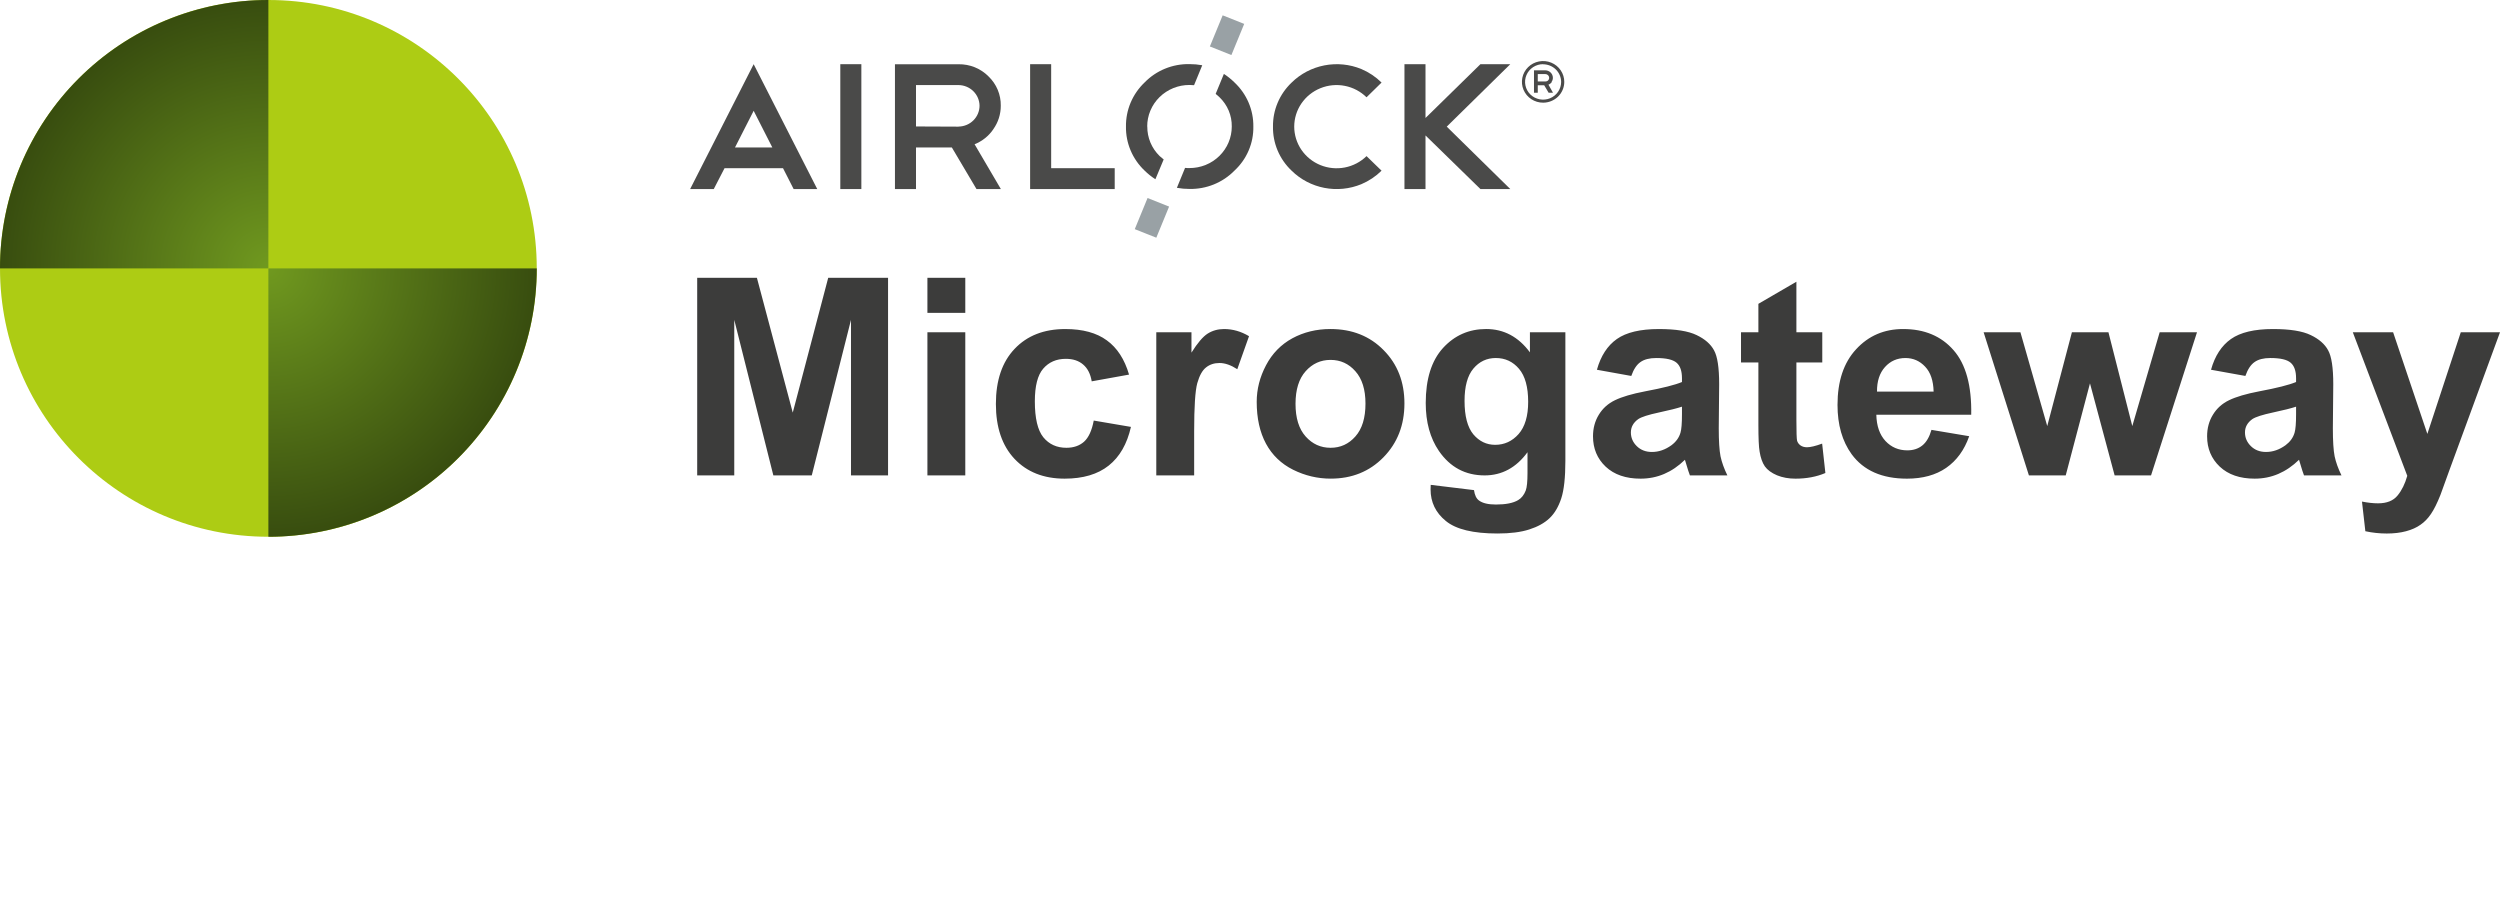
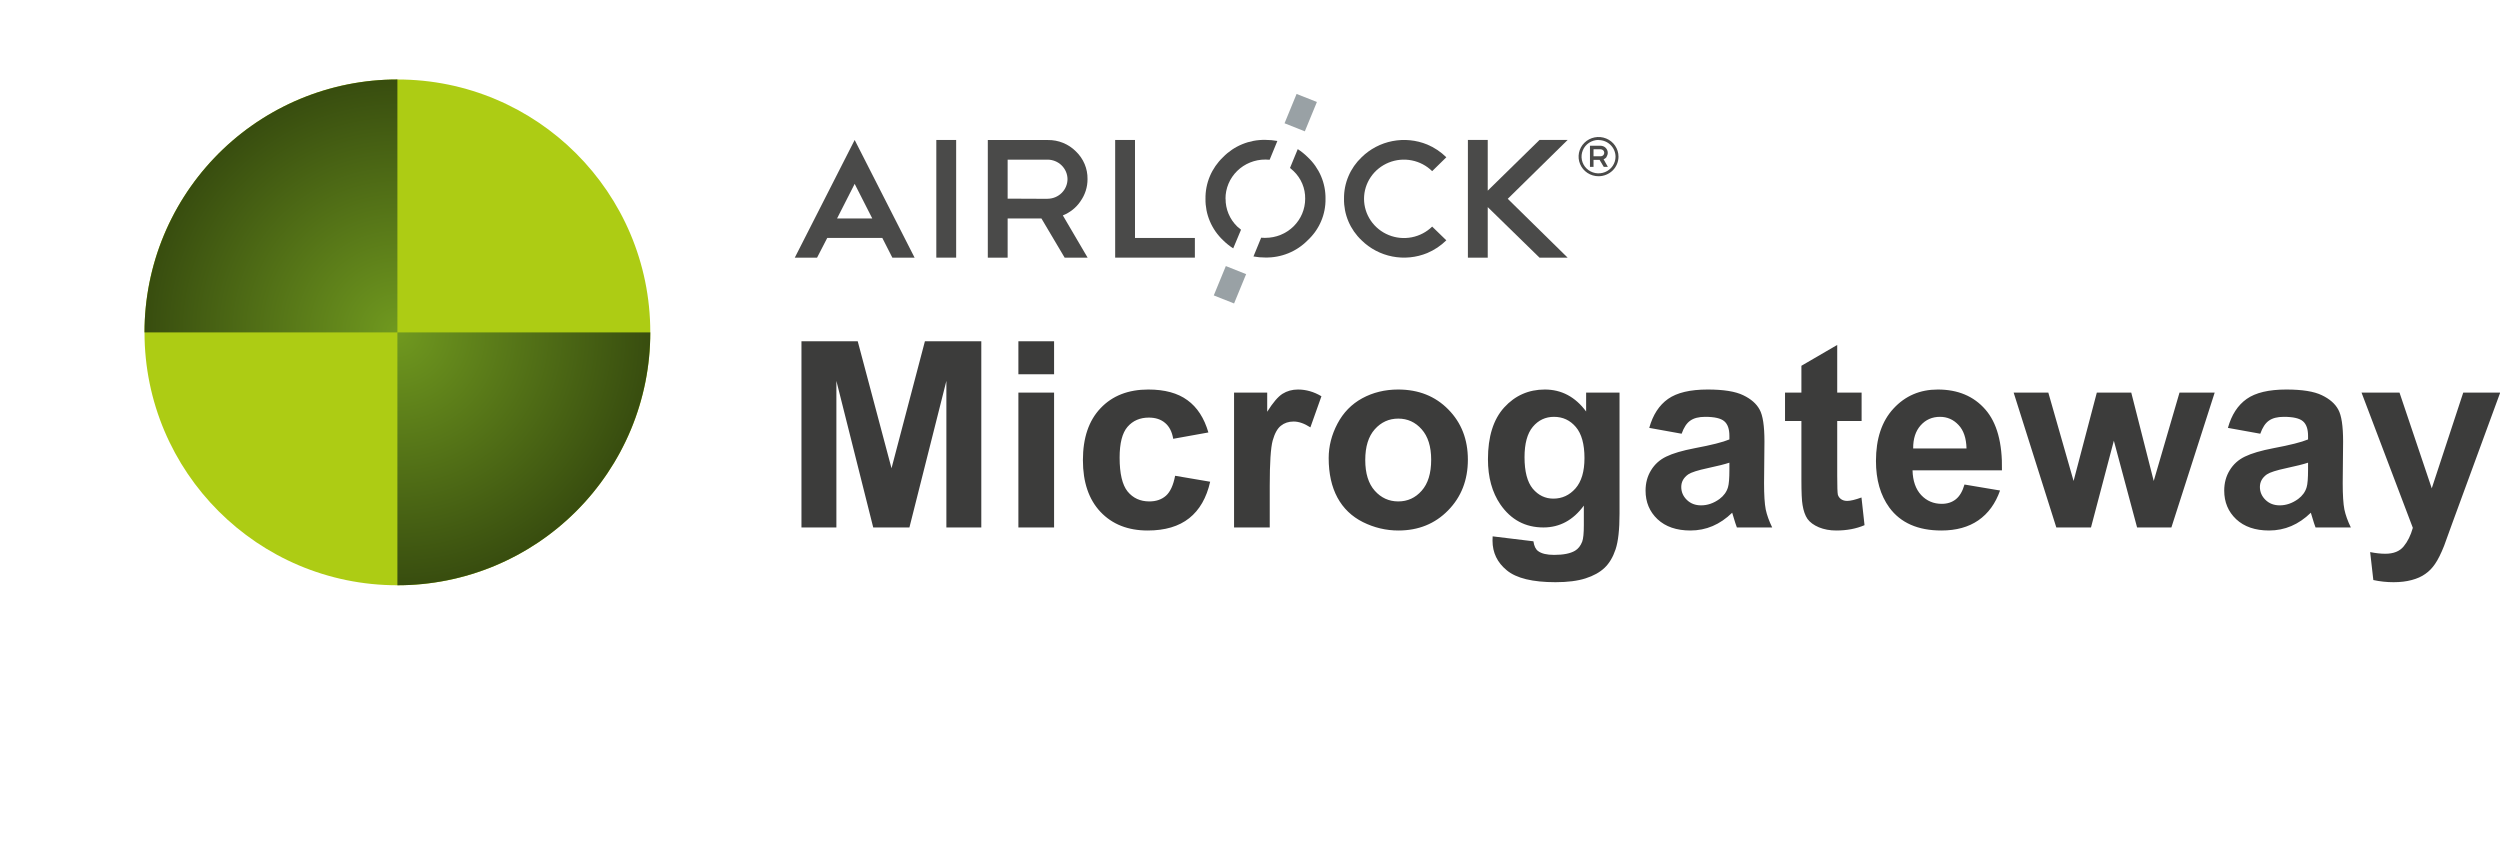
- <svg xmlns="http://www.w3.org/2000/svg" width="326.029" height="120" viewBox="0 0 326.029 120" fill="none" version="1.1" id="svg17">
-   <g opacity="0.8" id="g11" transform="translate(-20,-11)">
-     <path d="m 216.959,19.371 h -3.894 l -7.162,7.016 v -7.016 h -2.746 v 16.285 h 2.746 v -6.992 l 7.162,6.992 h 3.894 l -8.286,-8.141 z" fill="#1d1d1b" id="path1" />
-     <path d="m 188.445,21.767 c -0.784,0.744 -1.404,1.638 -1.822,2.627 -0.419,0.989 -0.626,2.051 -0.611,3.122 -0.018,1.071 0.189,2.133 0.607,3.122 0.419,0.989 1.04,1.882 1.826,2.623 1.166,1.147 2.652,1.928 4.271,2.241 1.619,0.313 3.296,0.146 4.817,-0.481 0.985,-0.417 1.88,-1.014 2.638,-1.76 l -1.959,-1.902 c -0.774,0.758 -1.758,1.273 -2.83,1.482 -1.071,0.208 -2.181,0.1 -3.189,-0.311 -1.009,-0.411 -1.871,-1.107 -2.478,-1.999 -0.607,-0.892 -0.932,-1.941 -0.933,-3.015 0,-1.074 0.325,-2.123 0.933,-3.016 0.607,-0.892 1.47,-1.587 2.48,-1.997 1.01,-0.41 2.12,-0.516 3.191,-0.305 1.071,0.211 2.055,0.73 2.826,1.49 l 1.959,-1.922 c -0.757,-0.748 -1.652,-1.347 -2.638,-1.764 -1.522,-0.625 -3.198,-0.79 -4.817,-0.476 -1.618,0.314 -3.105,1.094 -4.271,2.24 z" fill="#1d1d1b" id="path2" />
-     <path d="m 154.339,35.657 h 11.031 v -2.723 h -8.286 V 19.371 h -2.745 z" fill="#1d1d1b" id="path3" />
-     <path d="m 144.997,27.516 -5.54,-0.024 v -5.398 h 5.54 c 0.725,0.006 1.419,0.291 1.932,0.794 0.513,0.503 0.806,1.184 0.814,1.897 -0.001,0.718 -0.29,1.406 -0.804,1.916 -0.514,0.51 -1.212,0.8 -1.942,0.807 z m 4.536,0.343 c 0.644,-0.9 0.987,-1.974 0.98,-3.074 0.012,-0.712 -0.124,-1.419 -0.4,-2.077 -0.277,-0.658 -0.687,-1.254 -1.206,-1.751 -0.505,-0.509 -1.11,-0.912 -1.779,-1.183 -0.669,-0.271 -1.387,-0.406 -2.111,-0.395 h -8.305 v 16.277 h 2.745 v -5.422 h 4.677 l 3.212,5.422 h 3.179 l -3.428,-5.844 c 0.992,-0.394 1.841,-1.072 2.436,-1.945" fill="#1d1d1b" id="path4" />
-     <path d="m 132.332,19.371 h -2.746 v 16.285 h 2.746 z" fill="#1d1d1b" id="path5" />
-     <path d="m 118.286,25.448 2.436,4.787 h -4.873 z M 110,35.657 h 3.083 l 1.405,-2.723 h 7.627 l 1.385,2.723 h 3.079 l -8.293,-16.285 z" fill="#1d1d1b" id="path6" />
-     <path d="m 180.99,21.751 c -0.42,-0.417 -0.883,-0.79 -1.381,-1.113 l -1.072,2.604 c 0.172,0.136 0.337,0.281 0.494,0.434 0.519,0.497 0.929,1.092 1.206,1.751 0.276,0.658 0.412,1.365 0.4,2.077 0,0.712 -0.142,1.417 -0.419,2.074 -0.277,0.658 -0.684,1.255 -1.196,1.758 -0.512,0.503 -1.121,0.901 -1.79,1.173 -0.669,0.271 -1.387,0.41 -2.111,0.409 -0.197,0 -0.401,0 -0.574,-0.024 l -1.068,2.6 c 0.542,0.099 1.091,0.148 1.642,0.146 1.093,0.021 2.179,-0.181 3.189,-0.593 1.01,-0.411 1.922,-1.024 2.68,-1.798 0.794,-0.737 1.424,-1.628 1.847,-2.617 0.424,-0.989 0.633,-2.055 0.614,-3.128 0.013,-1.074 -0.198,-2.139 -0.621,-3.128 -0.423,-0.99 -1.05,-1.883 -1.84,-2.625 z m -11.381,5.753 c -0.003,-0.713 0.138,-1.419 0.415,-2.078 0.276,-0.659 0.682,-1.258 1.195,-1.762 0.513,-0.504 1.122,-0.903 1.792,-1.175 0.67,-0.272 1.389,-0.41 2.114,-0.407 0.198,-7e-4 0.397,0.009 0.594,0.028 l 1.068,-2.6 c -0.548,-0.101 -1.104,-0.151 -1.662,-0.15 -1.091,-0.021 -2.174,0.181 -3.181,0.592 -1.008,0.411 -1.918,1.024 -2.672,1.799 -0.784,0.745 -1.403,1.64 -1.822,2.629 -0.418,0.99 -0.626,2.053 -0.611,3.124 -0.017,1.071 0.19,2.133 0.609,3.122 0.418,0.988 1.039,1.882 1.824,2.624 0.426,0.423 0.897,0.8 1.405,1.125 l 1.08,-2.581 c -0.184,-0.14 -0.361,-0.288 -0.53,-0.446 -0.515,-0.503 -0.923,-1.102 -1.199,-1.762 -0.275,-0.66 -0.414,-1.368 -0.407,-2.082" fill="#1d1d1b" id="path7" />
-     <path d="m 169.655,36.823 -1.669,4.061 2.81,1.116 1.669,-4.061 z" fill="#808a8e" id="path8" />
-     <path d="m 179.449,13 -1.669,4.061 2.81,1.116 1.669,-4.061 z" fill="#808a8e" id="path9" />
-     <path d="m 221.535,21.628 h -0.991 v -0.967 h 0.991 c 0.13,0 0.255,0.051 0.348,0.141 0.092,0.09 0.145,0.213 0.146,0.341 0.001,0.065 -0.011,0.129 -0.036,0.188 -0.025,0.06 -0.062,0.114 -0.109,0.159 -0.046,0.045 -0.1,0.081 -0.16,0.104 -0.06,0.024 -0.124,0.035 -0.189,0.034 z m 0.803,0.063 c 0.116,-0.162 0.178,-0.355 0.176,-0.552 -0.003,-0.255 -0.107,-0.498 -0.29,-0.679 -0.182,-0.18 -0.43,-0.284 -0.689,-0.288 h -1.485 v 2.92 h 0.494 v -0.971 h 0.838 l 0.575,0.971 h 0.57 l -0.591,-1.05 c 0.179,-0.069 0.332,-0.19 0.438,-0.347" fill="#1d1d1b" id="path10" />
-     <path d="m 221.238,24.391 c -0.546,0 -1.081,-0.159 -1.535,-0.458 -0.454,-0.298 -0.808,-0.723 -1.017,-1.219 -0.209,-0.496 -0.263,-1.042 -0.156,-1.569 0.106,-0.527 0.37,-1.01 0.757,-1.39 0.386,-0.38 0.879,-0.638 1.415,-0.742 0.536,-0.104 1.091,-0.05 1.596,0.156 0.505,0.206 0.936,0.555 1.238,1.002 0.303,0.447 0.465,0.972 0.464,1.509 -0.001,0.719 -0.293,1.409 -0.81,1.917 -0.518,0.508 -1.22,0.794 -1.952,0.794 z m 0,-5.023 c -0.465,0 -0.92,0.136 -1.307,0.39 -0.387,0.254 -0.688,0.615 -0.866,1.038 -0.178,0.422 -0.225,0.887 -0.134,1.336 0.091,0.449 0.315,0.861 0.644,1.184 0.329,0.323 0.748,0.544 1.204,0.633 0.456,0.089 0.93,0.043 1.36,-0.132 0.429,-0.175 0.797,-0.471 1.055,-0.852 0.258,-0.38 0.397,-0.827 0.397,-1.285 -0.006,-0.61 -0.256,-1.194 -0.696,-1.624 -0.441,-0.43 -1.036,-0.672 -1.657,-0.673 z" fill="#1d1d1b" id="path11" />
+ <svg xmlns="http://www.w3.org/2000/svg" width="346" height="120" viewBox="0 0 346 120" fill="none">
+   <g opacity="0.8">
+     <path d="M216.959 19.371H213.065L205.903 26.387V19.371H203.157V35.657H205.903V28.664L213.065 35.657H216.959L208.673 27.516L216.959 19.371Z" fill="#1D1D1B" />
+     <path d="M188.445 21.767C187.661 22.511 187.041 23.405 186.623 24.394C186.204 25.383 185.997 26.445 186.012 27.516C185.994 28.586 186.201 29.649 186.619 30.638C187.038 31.626 187.659 32.519 188.445 33.261C189.611 34.409 191.097 35.189 192.716 35.502C194.335 35.816 196.012 35.648 197.533 35.021C198.518 34.604 199.413 34.007 200.171 33.261L198.212 31.359C197.438 32.117 196.454 32.633 195.382 32.841C194.311 33.049 193.201 32.941 192.193 32.53C191.184 32.119 190.322 31.423 189.715 30.531C189.108 29.638 188.783 28.589 188.782 27.516C188.782 26.442 189.107 25.393 189.715 24.5C190.322 23.608 191.185 22.913 192.195 22.503C193.205 22.093 194.315 21.987 195.386 22.198C196.457 22.409 197.441 22.928 198.212 23.688L200.171 21.767C199.414 21.018 198.519 20.42 197.533 20.003C196.011 19.378 194.335 19.212 192.716 19.526C191.098 19.841 189.611 20.62 188.445 21.767Z" fill="#1D1D1B" />
+     <path d="M154.339 35.657H165.37V32.934H157.084V19.371H154.339V35.657Z" fill="#1D1D1B" />
+     <path d="M144.997 27.516L139.457 27.492V22.094H144.997C145.722 22.1 146.416 22.386 146.929 22.889C147.442 23.392 147.735 24.073 147.743 24.785C147.742 25.503 147.453 26.191 146.939 26.701C146.425 27.211 145.727 27.501 144.997 27.508V27.516ZM149.533 27.859C150.177 26.96 150.52 25.885 150.513 24.785C150.525 24.073 150.389 23.366 150.113 22.708C149.836 22.05 149.426 21.454 148.907 20.958C148.402 20.448 147.797 20.046 147.128 19.774C146.459 19.503 145.741 19.368 145.017 19.379H136.712V35.657H139.457V30.235H144.134L147.346 35.657H150.525L147.097 29.812C148.089 29.418 148.938 28.741 149.533 27.867" fill="#1D1D1B" />
+     <path d="M132.332 19.371H129.586V35.657H132.332V19.371Z" fill="#1D1D1B" />
+     <path d="M118.286 25.448L120.722 30.235H115.849L118.286 25.448ZM110 35.657H113.083L114.488 32.934H122.115L123.5 35.657H126.579L118.286 19.371L110 35.657Z" fill="#1D1D1B" />
+     <path d="M180.99 21.751C180.57 21.334 180.107 20.961 179.609 20.638L178.537 23.242C178.709 23.378 178.874 23.523 179.031 23.676C179.55 24.173 179.96 24.769 180.237 25.427C180.513 26.085 180.649 26.792 180.637 27.504C180.637 28.216 180.495 28.921 180.218 29.578C179.941 30.236 179.534 30.833 179.022 31.336C178.51 31.839 177.901 32.238 177.232 32.509C176.563 32.781 175.845 32.919 175.121 32.918C174.924 32.918 174.72 32.918 174.547 32.894L173.479 35.495C174.021 35.594 174.57 35.643 175.121 35.641C176.214 35.661 177.3 35.459 178.31 35.048C179.32 34.636 180.232 34.024 180.99 33.249C181.784 32.513 182.414 31.621 182.837 30.632C183.261 29.643 183.47 28.577 183.451 27.504C183.464 26.43 183.253 25.365 182.83 24.375C182.407 23.386 181.78 22.492 180.99 21.751ZM169.609 27.504C169.606 26.791 169.747 26.085 170.024 25.426C170.3 24.767 170.706 24.168 171.219 23.664C171.732 23.16 172.341 22.761 173.011 22.49C173.681 22.218 174.4 22.08 175.125 22.082C175.323 22.081 175.522 22.091 175.719 22.11L176.787 19.509C176.239 19.409 175.683 19.358 175.125 19.36C174.034 19.338 172.951 19.54 171.944 19.952C170.936 20.363 170.026 20.976 169.272 21.751C168.488 22.496 167.869 23.39 167.45 24.38C167.032 25.369 166.824 26.433 166.839 27.504C166.822 28.575 167.029 29.637 167.448 30.625C167.866 31.614 168.487 32.507 169.272 33.249C169.698 33.673 170.169 34.05 170.677 34.374L171.757 31.793C171.573 31.654 171.396 31.505 171.227 31.347C170.712 30.845 170.304 30.246 170.028 29.586C169.753 28.925 169.614 28.218 169.621 27.504" fill="#1D1D1B" />
+     <path d="M169.655 36.823L167.986 40.884L170.796 42L172.465 37.939L169.655 36.823Z" fill="#808A8E" />
+     <path d="M179.449 13L177.78 17.061L180.59 18.177L182.259 14.116L179.449 13Z" fill="#808A8E" />
+     <path d="M221.535 21.628H220.544V20.662H221.535C221.665 20.662 221.79 20.712 221.883 20.802C221.975 20.892 222.028 21.015 222.029 21.143C222.03 21.207 222.018 21.271 221.993 21.331C221.968 21.391 221.931 21.445 221.884 21.49C221.838 21.535 221.784 21.571 221.724 21.595C221.664 21.618 221.6 21.63 221.535 21.628ZM222.338 21.692C222.454 21.53 222.516 21.337 222.514 21.139C222.511 20.884 222.407 20.641 222.224 20.46C222.042 20.28 221.794 20.177 221.535 20.172H220.05V23.092H220.544V22.122H221.382L221.957 23.092H222.527L221.936 22.043C222.115 21.974 222.268 21.852 222.374 21.695" fill="#1D1D1B" />
+     <path d="M221.238 24.391C220.692 24.391 220.157 24.231 219.703 23.933C219.249 23.634 218.895 23.21 218.686 22.714C218.477 22.218 218.423 21.672 218.53 21.145C218.636 20.618 218.9 20.134 219.287 19.755C219.673 19.375 220.166 19.117 220.702 19.013C221.238 18.908 221.793 18.963 222.298 19.169C222.803 19.375 223.234 19.723 223.536 20.17C223.839 20.617 224.001 21.143 224 21.68C223.999 22.399 223.707 23.089 223.19 23.597C222.672 24.105 221.97 24.391 221.238 24.391ZM221.238 19.367C220.773 19.367 220.318 19.503 219.931 19.757C219.544 20.011 219.243 20.372 219.065 20.795C218.887 21.217 218.84 21.682 218.931 22.131C219.022 22.579 219.246 22.991 219.575 23.315C219.904 23.638 220.323 23.858 220.779 23.948C221.235 24.037 221.709 23.991 222.139 23.816C222.568 23.641 222.936 23.345 223.194 22.964C223.452 22.584 223.591 22.137 223.591 21.68C223.585 21.07 223.335 20.486 222.895 20.056C222.454 19.626 221.859 19.384 221.238 19.383V19.367Z" fill="#1D1D1B" />
  </g>
-   <circle cx="35" cy="35" r="35" fill="#adcc14" id="circle11" />
-   <path d="M 35,0 C 30.404,0 25.852,0.905 21.606,2.664 17.36,4.423 13.501,7.001 10.251,10.251 7.001,13.501 4.423,17.36 2.664,21.606 0.905,25.852 0,30.404 0,35 h 35 z" fill="url(#paint0_radial_1418_472)" id="path12" style="fill:url(#paint0_radial_1418_472)" />
-   <path d="m 35,70 c 4.596,0 9.148,-0.905 13.394,-2.664 4.246,-1.759 8.105,-4.337 11.355,-7.587 3.25,-3.25 5.828,-7.108 7.587,-11.355 C 69.095,44.148 70,39.596 70,35 H 35 Z" fill="url(#paint1_radial_1418_472)" id="path13" style="fill:url(#paint1_radial_1418_472)" />
-   <path d="M 90.922,62 V 36.23 h 7.787 l 4.676,17.578 4.623,-17.578 h 7.804 V 62 h -4.833 V 41.715 L 105.863,62 h -5.009 L 95.756,41.715 V 62 Z m 30.023,-21.199 v -4.57 h 4.94 v 4.57 z m 0,21.199 V 43.332 h 4.94 V 62 Z m 26.297,-13.148 -4.869,0.879 c -0.164,-0.973 -0.539,-1.705 -1.125,-2.197 -0.574,-0.492 -1.324,-0.738 -2.25,-0.738 -1.23,0 -2.215,0.428 -2.953,1.283 -0.727,0.844 -1.09,2.262 -1.09,4.254 0,2.215 0.369,3.779 1.107,4.693 0.75,0.914 1.752,1.371 3.006,1.371 0.938,0 1.705,-0.264 2.303,-0.791 0.598,-0.539 1.02,-1.459 1.266,-2.76 l 4.851,0.826 c -0.504,2.227 -1.47,3.908 -2.9,5.045 -1.43,1.137 -3.346,1.705 -5.748,1.705 -2.731,0 -4.91,-0.861 -6.539,-2.584 -1.617,-1.723 -2.426,-4.107 -2.426,-7.154 0,-3.082 0.814,-5.479 2.443,-7.189 1.629,-1.723 3.832,-2.584 6.61,-2.584 2.273,0 4.078,0.492 5.414,1.476 1.347,0.973 2.314,2.461 2.9,4.465 z M 155.732,62 h -4.939 V 43.332 h 4.588 v 2.654 c 0.785,-1.254 1.488,-2.08 2.109,-2.478 0.633,-0.398 1.348,-0.598 2.145,-0.598 1.125,0 2.209,0.31 3.252,0.932 l -1.53,4.307 c -0.832,-0.539 -1.605,-0.809 -2.32,-0.809 -0.691,0 -1.277,0.193 -1.758,0.58 -0.48,0.375 -0.861,1.061 -1.142,2.057 -0.27,0.996 -0.405,3.082 -0.405,6.258 z m 8.157,-9.598 c 0,-1.641 0.404,-3.228 1.213,-4.764 0.808,-1.535 1.951,-2.707 3.427,-3.516 1.489,-0.808 3.147,-1.213 4.975,-1.213 2.824,0 5.139,0.92 6.943,2.76 1.805,1.828 2.707,4.143 2.707,6.943 0,2.824 -0.914,5.168 -2.742,7.031 -1.816,1.852 -4.107,2.777 -6.873,2.777 -1.711,0 -3.346,-0.387 -4.904,-1.16 -1.547,-0.773 -2.725,-1.904 -3.533,-3.393 -0.809,-1.5 -1.213,-3.322 -1.213,-5.467 z m 5.062,0.264 c 0,1.852 0.44,3.269 1.319,4.254 0.878,0.984 1.962,1.477 3.251,1.477 1.29,0 2.368,-0.492 3.235,-1.477 0.879,-0.984 1.318,-2.414 1.318,-4.289 0,-1.828 -0.439,-3.234 -1.318,-4.219 -0.867,-0.984 -1.945,-1.477 -3.235,-1.477 -1.289,0 -2.373,0.492 -3.251,1.477 -0.879,0.984 -1.319,2.402 -1.319,4.254 z m 17.631,10.565 5.643,0.685 c 0.093,0.656 0.31,1.107 0.65,1.353 0.469,0.352 1.207,0.527 2.215,0.527 1.289,0 2.256,-0.193 2.9,-0.58 0.434,-0.258 0.762,-0.674 0.985,-1.248 0.152,-0.41 0.228,-1.166 0.228,-2.268 v -2.725 c -1.476,2.016 -3.34,3.023 -5.59,3.023 -2.508,0 -4.494,-1.06 -5.959,-3.182 -1.148,-1.676 -1.722,-3.762 -1.722,-6.258 0,-3.129 0.75,-5.519 2.25,-7.172 1.511,-1.652 3.386,-2.478 5.625,-2.478 2.308,0 4.213,1.014 5.713,3.041 V 43.332 h 4.623 v 16.752 c 0,2.203 -0.182,3.85 -0.545,4.939 -0.364,1.09 -0.873,1.945 -1.53,2.566 -0.656,0.621 -1.535,1.107 -2.636,1.459 -1.09,0.352 -2.473,0.527 -4.149,0.527 -3.164,0 -5.408,-0.545 -6.732,-1.635 -1.324,-1.078 -1.987,-2.449 -1.987,-4.113 0,-0.164 0.006,-0.363 0.018,-0.598 z m 4.412,-10.951 c 0,1.98 0.381,3.434 1.143,4.359 0.773,0.914 1.722,1.371 2.847,1.371 1.207,0 2.227,-0.469 3.059,-1.406 0.832,-0.949 1.248,-2.35 1.248,-4.201 0,-1.933 -0.398,-3.369 -1.195,-4.307 -0.797,-0.938 -1.805,-1.406 -3.024,-1.406 -1.183,0 -2.162,0.463 -2.935,1.389 -0.762,0.914 -1.143,2.314 -1.143,4.201 z m 21.744,-3.252 -4.482,-0.808 c 0.504,-1.805 1.371,-3.141 2.601,-4.008 1.231,-0.867 3.059,-1.301 5.485,-1.301 2.203,0 3.844,0.264 4.922,0.791 1.078,0.516 1.834,1.178 2.267,1.986 0.446,0.797 0.668,2.268 0.668,4.412 l -0.053,5.766 c 0,1.641 0.077,2.854 0.229,3.639 0.164,0.773 0.463,1.605 0.896,2.496 h -4.886 c -0.129,-0.328 -0.287,-0.815 -0.475,-1.459 -0.082,-0.293 -0.14,-0.486 -0.176,-0.58 -0.843,0.82 -1.746,1.436 -2.707,1.846 -0.961,0.41 -1.986,0.615 -3.076,0.615 -1.922,0 -3.439,-0.521 -4.553,-1.565 -1.101,-1.043 -1.652,-2.361 -1.652,-3.955 0,-1.055 0.252,-1.992 0.756,-2.812 0.504,-0.832 1.207,-1.465 2.109,-1.898 0.914,-0.445 2.227,-0.832 3.938,-1.16 2.308,-0.433 3.908,-0.838 4.799,-1.213 v -0.492 c 0,-0.949 -0.235,-1.623 -0.703,-2.022 -0.469,-0.41 -1.354,-0.615 -2.655,-0.615 -0.879,0 -1.564,0.176 -2.056,0.527 -0.493,0.34 -0.891,0.943 -1.196,1.81 z m 6.61,4.008 c -0.633,0.211 -1.635,0.463 -3.006,0.756 -1.371,0.293 -2.268,0.58 -2.69,0.861 -0.644,0.457 -0.966,1.037 -0.966,1.74 0,0.691 0.257,1.289 0.773,1.793 0.516,0.504 1.172,0.756 1.969,0.756 0.89,0 1.74,-0.293 2.549,-0.879 0.597,-0.445 0.99,-0.99 1.177,-1.635 0.129,-0.422 0.194,-1.225 0.194,-2.408 z m 18.298,-9.703 v 3.938 h -3.375 v 7.524 c 0,1.523 0.03,2.414 0.088,2.672 0.071,0.246 0.217,0.451 0.44,0.615 0.234,0.164 0.515,0.246 0.844,0.246 0.457,0 1.119,-0.158 1.986,-0.475 l 0.422,3.832 c -1.149,0.492 -2.449,0.738 -3.903,0.738 -0.89,0 -1.693,-0.146 -2.408,-0.44 -0.715,-0.305 -1.242,-0.691 -1.582,-1.16 -0.328,-0.48 -0.556,-1.125 -0.685,-1.934 -0.106,-0.574 -0.159,-1.734 -0.159,-3.481 v -8.139 h -2.267 V 43.332 h 2.267 v -3.709 l 4.957,-2.883 v 6.592 z m 14.239,12.727 4.922,0.826 c -0.633,1.805 -1.635,3.182 -3.006,4.131 -1.36,0.938 -3.065,1.406 -5.115,1.406 -3.247,0 -5.649,-1.061 -7.207,-3.182 -1.231,-1.699 -1.846,-3.844 -1.846,-6.434 0,-3.094 0.808,-5.514 2.426,-7.26 1.617,-1.758 3.662,-2.637 6.134,-2.637 2.778,0 4.969,0.92 6.575,2.76 1.605,1.828 2.373,4.635 2.302,8.42 h -12.375 c 0.035,1.465 0.434,2.607 1.196,3.428 0.761,0.809 1.711,1.213 2.847,1.213 0.774,0 1.424,-0.211 1.951,-0.633 0.528,-0.422 0.926,-1.102 1.196,-2.039 z m 0.281,-4.992 c -0.035,-1.43 -0.404,-2.514 -1.107,-3.252 -0.704,-0.75 -1.559,-1.125 -2.567,-1.125 -1.078,0 -1.969,0.393 -2.672,1.178 -0.703,0.785 -1.049,1.852 -1.037,3.199 z M 264.594,62 258.688,43.332 h 4.798 l 3.498,12.234 3.217,-12.234 h 4.764 l 3.111,12.234 3.569,-12.234 h 4.869 L 280.52,62 h -4.747 L 272.557,49.994 269.393,62 Z m 28.23,-12.973 -4.482,-0.808 c 0.504,-1.805 1.371,-3.141 2.601,-4.008 1.231,-0.867 3.059,-1.301 5.485,-1.301 2.203,0 3.843,0.264 4.922,0.791 1.078,0.516 1.834,1.178 2.267,1.986 0.445,0.797 0.668,2.268 0.668,4.412 l -0.053,5.766 c 0,1.641 0.077,2.854 0.229,3.639 0.164,0.773 0.463,1.605 0.896,2.496 h -4.886 c -0.129,-0.328 -0.287,-0.815 -0.475,-1.459 -0.082,-0.293 -0.141,-0.486 -0.176,-0.58 -0.843,0.82 -1.746,1.436 -2.707,1.846 -0.961,0.41 -1.986,0.615 -3.076,0.615 -1.922,0 -3.439,-0.521 -4.553,-1.565 -1.101,-1.043 -1.652,-2.361 -1.652,-3.955 0,-1.055 0.252,-1.992 0.756,-2.812 0.504,-0.832 1.207,-1.465 2.109,-1.898 0.914,-0.445 2.227,-0.832 3.938,-1.16 2.308,-0.433 3.908,-0.838 4.799,-1.213 v -0.492 c 0,-0.949 -0.235,-1.623 -0.704,-2.022 -0.468,-0.41 -1.353,-0.615 -2.654,-0.615 -0.879,0 -1.564,0.176 -2.056,0.527 -0.493,0.34 -0.891,0.943 -1.196,1.81 z m 6.61,4.008 c -0.633,0.211 -1.635,0.463 -3.006,0.756 -1.371,0.293 -2.268,0.58 -2.69,0.861 -0.644,0.457 -0.967,1.037 -0.967,1.74 0,0.691 0.258,1.289 0.774,1.793 0.516,0.504 1.172,0.756 1.969,0.756 0.89,0 1.74,-0.293 2.548,-0.879 0.598,-0.445 0.991,-0.99 1.178,-1.635 0.129,-0.422 0.194,-1.225 0.194,-2.408 z m 7.4,-9.703 h 5.256 l 4.465,13.254 4.359,-13.254 h 5.115 l -6.591,17.965 -1.178,3.252 c -0.434,1.09 -0.85,1.922 -1.248,2.496 -0.387,0.574 -0.838,1.037 -1.354,1.389 -0.504,0.363 -1.131,0.644 -1.881,0.844 -0.738,0.199 -1.576,0.299 -2.513,0.299 -0.95,0 -1.881,-0.1 -2.795,-0.299 l -0.44,-3.867 c 0.774,0.152 1.471,0.229 2.092,0.229 1.149,0 1.998,-0.34 2.549,-1.02 0.551,-0.668 0.973,-1.523 1.266,-2.566 z" fill="#3c3c3b" id="path14" />
-   <defs id="defs17">
-     <radialGradient id="paint0_radial_1418_472" cx="0" cy="0" r="1" gradientUnits="userSpaceOnUse" gradientTransform="matrix(0,35,-35,0,35,35)">
-       <stop stop-color="#70991F" id="stop14" />
-       <stop offset="1" stop-color="#384D0F" id="stop15" />
+   <circle cx="55" cy="46" r="35" fill="#ADCC14" />
+   <path d="M55 11C50.404 11 45.852 11.905 41.606 13.664C37.36 15.423 33.501 18.001 30.251 21.251C27.001 24.501 24.423 28.36 22.664 32.606C20.905 36.852 20 41.404 20 46L55 46L55 11Z" fill="url(#paint0_radial_1418_472)" />
+   <path d="M55 81C59.596 81 64.147 80.095 68.394 78.336C72.64 76.577 76.499 73.999 79.749 70.749C82.999 67.499 85.577 63.64 87.336 59.394C89.095 55.148 90 50.596 90 46L55 46L55 81Z" fill="url(#paint1_radial_1418_472)" />
+   <path d="M110.922 73V47.23H118.709L123.385 64.809L128.008 47.23H135.812V73H130.979V52.715L125.863 73H120.854L115.756 52.715V73H110.922ZM140.945 51.801V47.23H145.885V51.801H140.945ZM140.945 73V54.332H145.885V73H140.945ZM167.242 59.852L162.373 60.73C162.209 59.758 161.834 59.025 161.248 58.533C160.674 58.041 159.924 57.795 158.998 57.795C157.768 57.795 156.783 58.223 156.045 59.078C155.318 59.922 154.955 61.34 154.955 63.332C154.955 65.547 155.324 67.111 156.062 68.025C156.812 68.939 157.814 69.397 159.068 69.397C160.006 69.397 160.773 69.133 161.371 68.606C161.969 68.066 162.391 67.147 162.637 65.846L167.488 66.672C166.984 68.898 166.018 70.58 164.588 71.717C163.158 72.853 161.242 73.422 158.84 73.422C156.109 73.422 153.93 72.561 152.301 70.838C150.684 69.115 149.875 66.731 149.875 63.684C149.875 60.602 150.689 58.205 152.318 56.494C153.947 54.772 156.15 53.91 158.928 53.91C161.201 53.91 163.006 54.402 164.342 55.387C165.689 56.359 166.656 57.848 167.242 59.852ZM175.732 73H170.793V54.332H175.381V56.986C176.166 55.732 176.869 54.906 177.49 54.508C178.123 54.109 178.838 53.91 179.635 53.91C180.76 53.91 181.844 54.221 182.887 54.842L181.357 59.148C180.525 58.609 179.752 58.34 179.037 58.34C178.346 58.34 177.76 58.533 177.279 58.92C176.799 59.295 176.418 59.98 176.137 60.977C175.867 61.973 175.732 64.059 175.732 67.234V73ZM183.889 63.402C183.889 61.762 184.293 60.174 185.102 58.639C185.91 57.103 187.053 55.932 188.529 55.123C190.018 54.315 191.676 53.91 193.504 53.91C196.328 53.91 198.643 54.83 200.447 56.67C202.252 58.498 203.154 60.812 203.154 63.613C203.154 66.438 202.24 68.781 200.412 70.644C198.596 72.496 196.305 73.422 193.539 73.422C191.828 73.422 190.193 73.035 188.635 72.262C187.088 71.488 185.91 70.357 185.102 68.869C184.293 67.369 183.889 65.547 183.889 63.402ZM188.951 63.666C188.951 65.518 189.391 66.936 190.27 67.92C191.148 68.904 192.232 69.397 193.521 69.397C194.811 69.397 195.889 68.904 196.756 67.92C197.635 66.936 198.074 65.506 198.074 63.631C198.074 61.803 197.635 60.397 196.756 59.412C195.889 58.428 194.811 57.935 193.521 57.935C192.232 57.935 191.148 58.428 190.27 59.412C189.391 60.397 188.951 61.815 188.951 63.666ZM206.582 74.231L212.225 74.916C212.318 75.572 212.535 76.023 212.875 76.269C213.344 76.621 214.082 76.797 215.09 76.797C216.379 76.797 217.346 76.603 217.99 76.217C218.424 75.959 218.752 75.543 218.975 74.969C219.127 74.559 219.203 73.803 219.203 72.701V69.977C217.727 71.992 215.863 73 213.613 73C211.105 73 209.119 71.939 207.654 69.818C206.506 68.143 205.932 66.057 205.932 63.56C205.932 60.432 206.682 58.041 208.182 56.389C209.693 54.736 211.568 53.91 213.807 53.91C216.115 53.91 218.02 54.924 219.52 56.951V54.332H224.143V71.084C224.143 73.287 223.961 74.934 223.598 76.023C223.234 77.113 222.725 77.969 222.068 78.59C221.412 79.211 220.533 79.697 219.432 80.049C218.342 80.4 216.959 80.576 215.283 80.576C212.119 80.576 209.875 80.031 208.551 78.941C207.227 77.863 206.564 76.492 206.564 74.828C206.564 74.664 206.57 74.465 206.582 74.231ZM210.994 63.279C210.994 65.26 211.375 66.713 212.137 67.639C212.91 68.553 213.859 69.01 214.984 69.01C216.191 69.01 217.211 68.541 218.043 67.603C218.875 66.654 219.291 65.254 219.291 63.402C219.291 61.469 218.893 60.033 218.096 59.096C217.299 58.158 216.291 57.69 215.072 57.69C213.889 57.69 212.91 58.152 212.137 59.078C211.375 59.992 210.994 61.393 210.994 63.279ZM232.738 60.027L228.256 59.219C228.76 57.414 229.627 56.078 230.857 55.211C232.088 54.344 233.916 53.91 236.342 53.91C238.545 53.91 240.186 54.174 241.264 54.701C242.342 55.217 243.098 55.879 243.531 56.688C243.977 57.484 244.199 58.955 244.199 61.1L244.146 66.865C244.146 68.506 244.223 69.719 244.375 70.504C244.539 71.277 244.838 72.109 245.271 73H240.385C240.256 72.672 240.098 72.186 239.91 71.541C239.828 71.248 239.77 71.055 239.734 70.961C238.891 71.781 237.988 72.397 237.027 72.807C236.066 73.217 235.041 73.422 233.951 73.422C232.029 73.422 230.512 72.9 229.398 71.857C228.297 70.814 227.746 69.496 227.746 67.902C227.746 66.848 227.998 65.91 228.502 65.09C229.006 64.258 229.709 63.625 230.611 63.191C231.525 62.746 232.838 62.359 234.549 62.031C236.857 61.598 238.457 61.193 239.348 60.818V60.326C239.348 59.377 239.113 58.703 238.645 58.305C238.176 57.895 237.291 57.69 235.99 57.69C235.111 57.69 234.426 57.865 233.934 58.217C233.441 58.557 233.043 59.16 232.738 60.027ZM239.348 64.035C238.715 64.246 237.713 64.498 236.342 64.791C234.971 65.084 234.074 65.371 233.652 65.652C233.008 66.109 232.686 66.689 232.686 67.393C232.686 68.084 232.943 68.682 233.459 69.186C233.975 69.689 234.631 69.941 235.428 69.941C236.318 69.941 237.168 69.648 237.977 69.062C238.574 68.617 238.967 68.072 239.154 67.428C239.283 67.006 239.348 66.203 239.348 65.019V64.035ZM257.646 54.332V58.27H254.271V65.793C254.271 67.316 254.301 68.207 254.359 68.465C254.43 68.711 254.576 68.916 254.799 69.08C255.033 69.244 255.314 69.326 255.643 69.326C256.1 69.326 256.762 69.168 257.629 68.852L258.051 72.684C256.902 73.176 255.602 73.422 254.148 73.422C253.258 73.422 252.455 73.275 251.74 72.982C251.025 72.678 250.498 72.291 250.158 71.822C249.83 71.342 249.602 70.697 249.473 69.889C249.367 69.314 249.314 68.154 249.314 66.408V58.27H247.047V54.332H249.314V50.623L254.271 47.74V54.332H257.646ZM271.885 67.059L276.807 67.885C276.174 69.689 275.172 71.066 273.801 72.016C272.441 72.953 270.736 73.422 268.686 73.422C265.439 73.422 263.037 72.361 261.479 70.24C260.248 68.541 259.633 66.397 259.633 63.807C259.633 60.713 260.441 58.293 262.059 56.547C263.676 54.789 265.721 53.91 268.193 53.91C270.971 53.91 273.162 54.83 274.768 56.67C276.373 58.498 277.141 61.305 277.07 65.09H264.695C264.73 66.555 265.129 67.697 265.891 68.518C266.652 69.326 267.602 69.731 268.738 69.731C269.512 69.731 270.162 69.519 270.689 69.098C271.217 68.676 271.615 67.996 271.885 67.059ZM272.166 62.066C272.131 60.637 271.762 59.553 271.059 58.815C270.355 58.065 269.5 57.69 268.492 57.69C267.414 57.69 266.523 58.082 265.82 58.867C265.117 59.652 264.771 60.719 264.783 62.066H272.166ZM284.594 73L278.688 54.332H283.486L286.984 66.566L290.201 54.332H294.965L298.076 66.566L301.645 54.332H306.514L300.52 73H295.773L292.557 60.994L289.393 73H284.594ZM312.824 60.027L308.342 59.219C308.846 57.414 309.713 56.078 310.943 55.211C312.174 54.344 314.002 53.91 316.428 53.91C318.631 53.91 320.271 54.174 321.35 54.701C322.428 55.217 323.184 55.879 323.617 56.688C324.062 57.484 324.285 58.955 324.285 61.1L324.232 66.865C324.232 68.506 324.309 69.719 324.461 70.504C324.625 71.277 324.924 72.109 325.357 73H320.471C320.342 72.672 320.184 72.186 319.996 71.541C319.914 71.248 319.855 71.055 319.82 70.961C318.977 71.781 318.074 72.397 317.113 72.807C316.152 73.217 315.127 73.422 314.037 73.422C312.115 73.422 310.598 72.9 309.484 71.857C308.383 70.814 307.832 69.496 307.832 67.902C307.832 66.848 308.084 65.91 308.588 65.09C309.092 64.258 309.795 63.625 310.697 63.191C311.611 62.746 312.924 62.359 314.635 62.031C316.943 61.598 318.543 61.193 319.434 60.818V60.326C319.434 59.377 319.199 58.703 318.73 58.305C318.262 57.895 317.377 57.69 316.076 57.69C315.197 57.69 314.512 57.865 314.02 58.217C313.527 58.557 313.129 59.16 312.824 60.027ZM319.434 64.035C318.801 64.246 317.799 64.498 316.428 64.791C315.057 65.084 314.16 65.371 313.738 65.652C313.094 66.109 312.771 66.689 312.771 67.393C312.771 68.084 313.029 68.682 313.545 69.186C314.061 69.689 314.717 69.941 315.514 69.941C316.404 69.941 317.254 69.648 318.062 69.062C318.66 68.617 319.053 68.072 319.24 67.428C319.369 67.006 319.434 66.203 319.434 65.019V64.035ZM326.834 54.332H332.09L336.555 67.586L340.914 54.332H346.029L339.438 72.297L338.26 75.549C337.826 76.639 337.41 77.471 337.012 78.045C336.625 78.619 336.174 79.082 335.658 79.434C335.154 79.797 334.527 80.078 333.777 80.277C333.039 80.477 332.201 80.576 331.264 80.576C330.314 80.576 329.383 80.477 328.469 80.277L328.029 76.41C328.803 76.562 329.5 76.639 330.121 76.639C331.27 76.639 332.119 76.299 332.67 75.619C333.221 74.951 333.643 74.096 333.936 73.053L326.834 54.332Z" fill="#3C3C3B" />
+   <defs>
+     <radialGradient id="paint0_radial_1418_472" cx="0" cy="0" r="1" gradientUnits="userSpaceOnUse" gradientTransform="translate(55 46) rotate(90) scale(35)">
+       <stop stop-color="#70991F" />
+       <stop offset="1" stop-color="#384D0F" />
    </radialGradient>
-     <radialGradient id="paint1_radial_1418_472" cx="0" cy="0" r="1" gradientUnits="userSpaceOnUse" gradientTransform="matrix(0,35,-35,0,35,35)">
-       <stop stop-color="#70991F" id="stop16" />
-       <stop offset="1" stop-color="#384D0F" id="stop17" />
+     <radialGradient id="paint1_radial_1418_472" cx="0" cy="0" r="1" gradientUnits="userSpaceOnUse" gradientTransform="translate(55 46) rotate(90) scale(35)">
+       <stop stop-color="#70991F" />
+       <stop offset="1" stop-color="#384D0F" />
    </radialGradient>
  </defs>
</svg>
